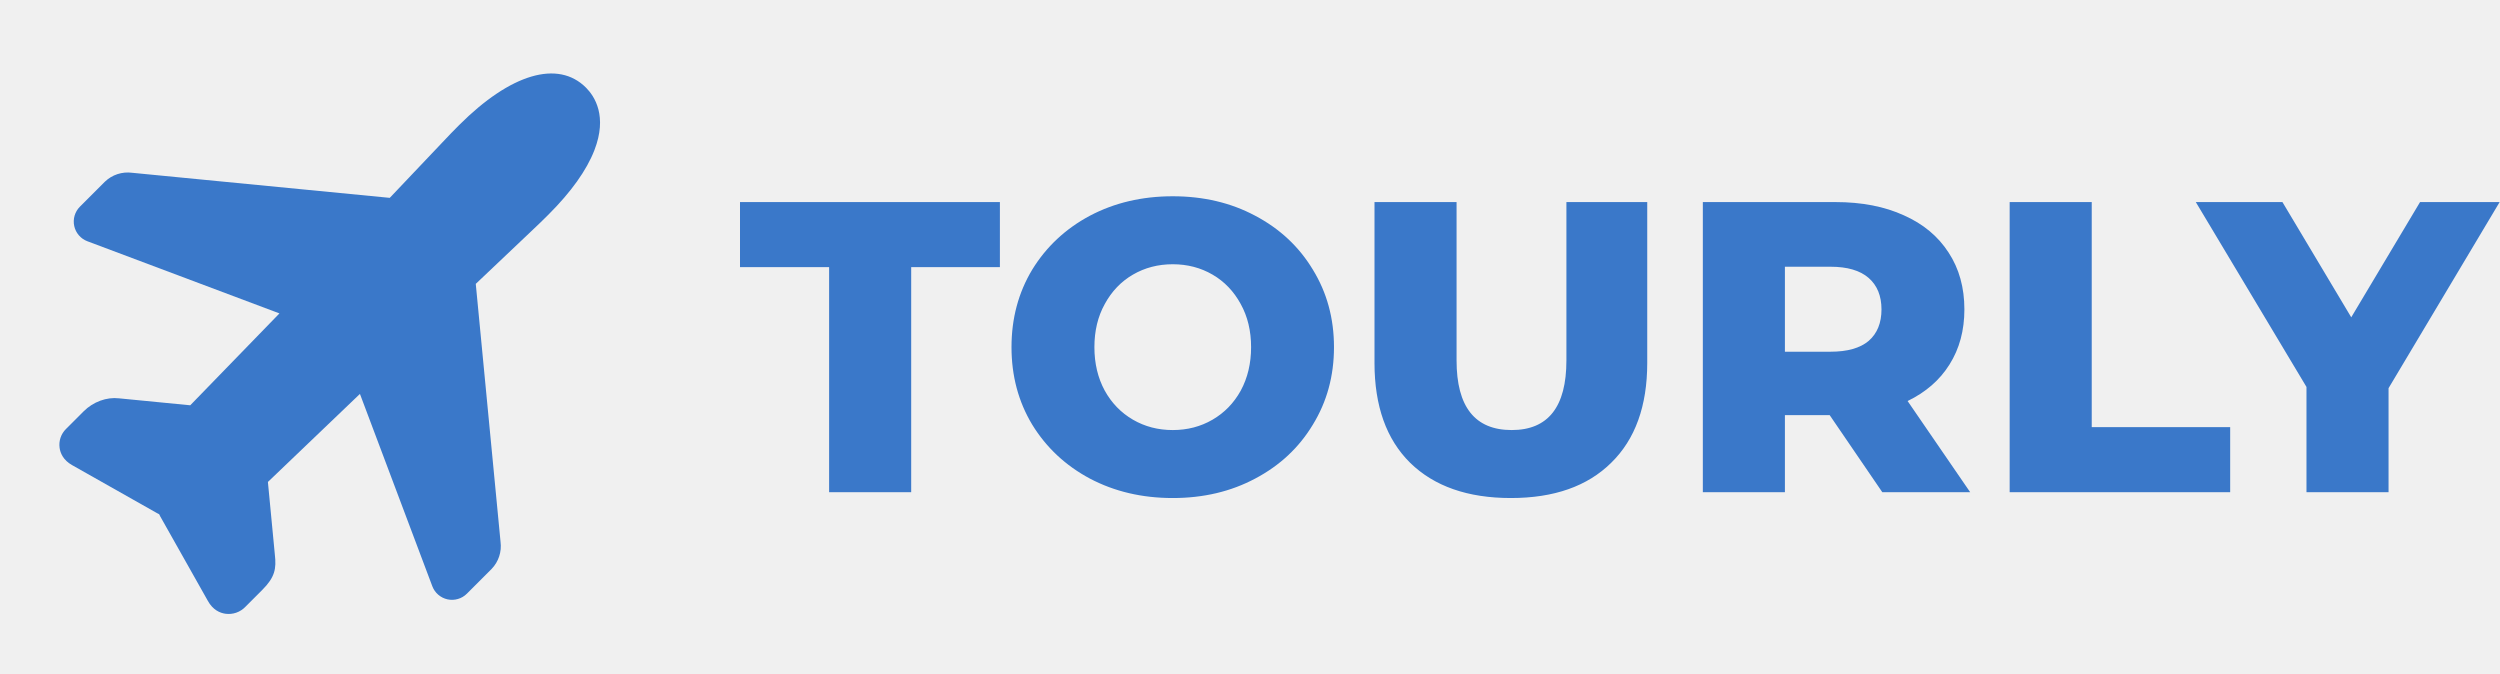
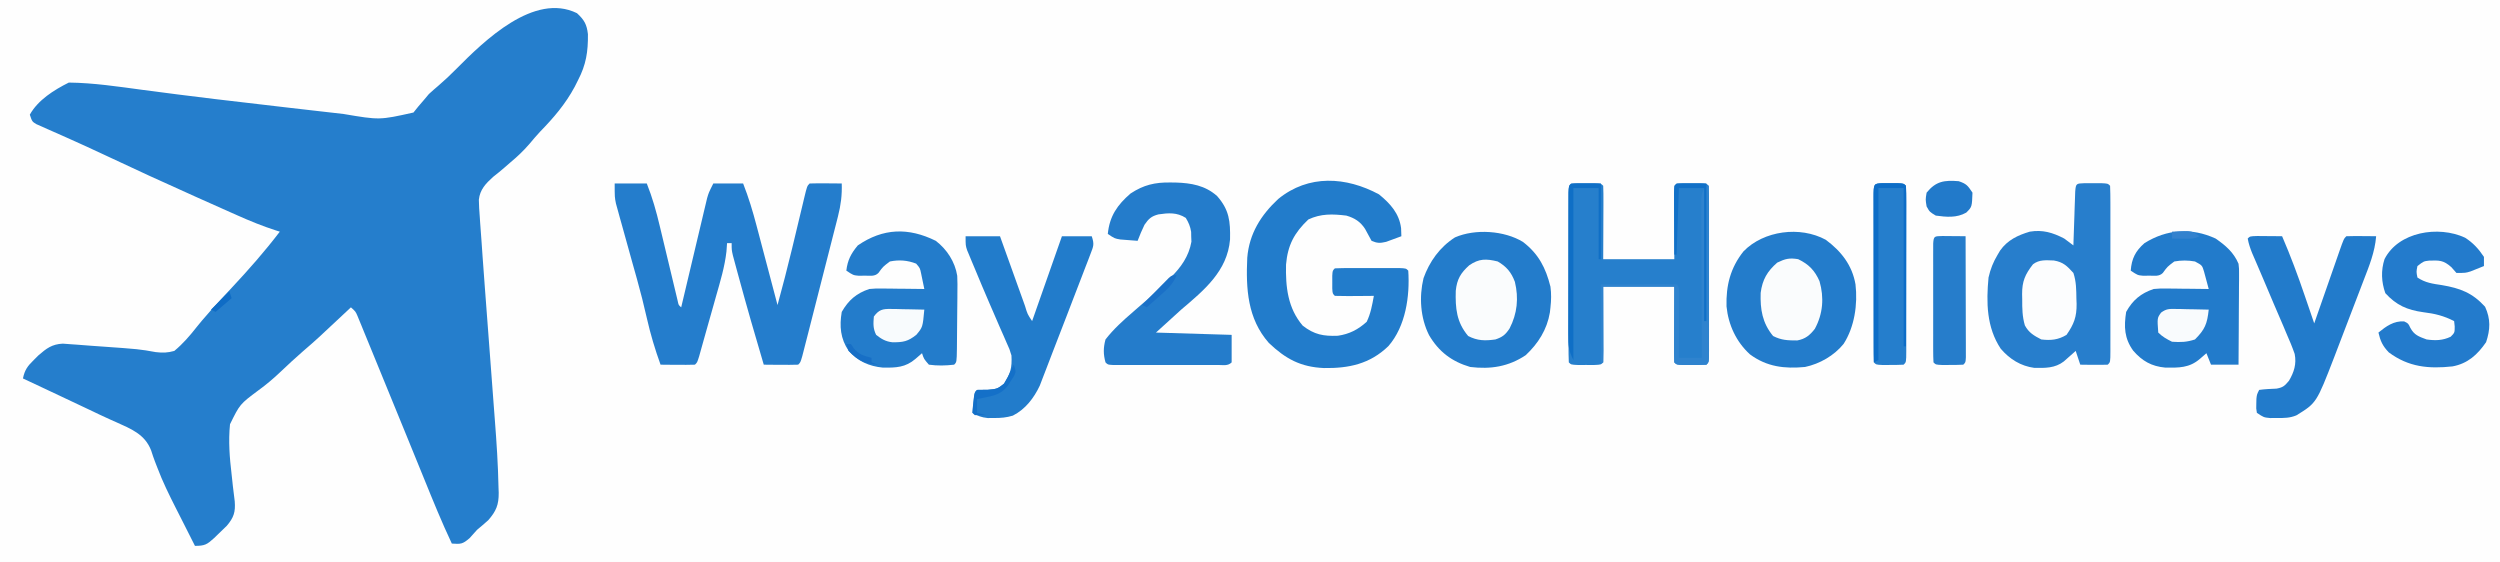
- <svg xmlns="http://www.w3.org/2000/svg" width="193" height="52" viewBox="0 0 193 52" fill="none">
-   <g clip-path="url(#clip0_14_9)">
-     <path d="M64.008 20.624H57.128V15.6H77.192V20.624H70.344V38H64.008V20.624ZM90.536 38.448C88.168 38.448 86.035 37.947 84.136 36.944C82.259 35.941 80.776 34.555 79.688 32.784C78.621 31.013 78.088 29.019 78.088 26.8C78.088 24.581 78.621 22.587 79.688 20.816C80.776 19.045 82.259 17.659 84.136 16.656C86.035 15.653 88.168 15.152 90.536 15.152C92.904 15.152 95.027 15.653 96.904 16.656C98.803 17.659 100.285 19.045 101.352 20.816C102.44 22.587 102.984 24.581 102.984 26.8C102.984 29.019 102.44 31.013 101.352 32.784C100.285 34.555 98.803 35.941 96.904 36.944C95.027 37.947 92.904 38.448 90.536 38.448ZM90.536 33.2C91.667 33.2 92.691 32.933 93.608 32.4C94.525 31.867 95.251 31.12 95.784 30.16C96.317 29.179 96.584 28.059 96.584 26.8C96.584 25.541 96.317 24.432 95.784 23.472C95.251 22.491 94.525 21.733 93.608 21.2C92.691 20.667 91.667 20.4 90.536 20.4C89.405 20.4 88.381 20.667 87.464 21.2C86.547 21.733 85.821 22.491 85.288 23.472C84.755 24.432 84.488 25.541 84.488 26.8C84.488 28.059 84.755 29.179 85.288 30.16C85.821 31.12 86.547 31.867 87.464 32.4C88.381 32.933 89.405 33.2 90.536 33.2ZM116.639 38.448C113.311 38.448 110.719 37.541 108.863 35.728C107.028 33.915 106.111 31.344 106.111 28.016V15.6H112.447V27.824C112.447 31.408 113.865 33.2 116.703 33.2C119.519 33.2 120.927 31.408 120.927 27.824V15.6H127.167V28.016C127.167 31.344 126.239 33.915 124.383 35.728C122.548 37.541 119.967 38.448 116.639 38.448ZM141.251 32.048H137.795V38H131.459V15.6H141.699C143.725 15.6 145.485 15.941 146.979 16.624C148.472 17.285 149.624 18.245 150.435 19.504C151.245 20.741 151.651 22.203 151.651 23.888C151.651 25.509 151.267 26.928 150.499 28.144C149.752 29.339 148.675 30.277 147.267 30.96L152.099 38H145.315L141.251 32.048ZM145.251 23.888C145.251 22.843 144.92 22.032 144.259 21.456C143.597 20.88 142.616 20.592 141.315 20.592H137.795V27.152H141.315C142.616 27.152 143.597 26.875 144.259 26.32C144.92 25.744 145.251 24.933 145.251 23.888ZM155.146 15.6H161.482V32.976H172.17V38H155.146V15.6ZM184.396 29.968V38H178.06V29.872L169.516 15.6H176.204L181.516 24.496L186.828 15.6H192.972L184.396 29.968Z" fill="#3A78C9" />
-     <g clip-path="url(#clip1_14_9)">
-       <path d="M37.955 43.92L36.043 45.832C35.851 46.024 35.614 46.165 35.353 46.241C35.093 46.318 34.817 46.328 34.551 46.271C34.286 46.214 34.039 46.09 33.833 45.913C33.628 45.736 33.47 45.51 33.374 45.255L27.787 30.41L20.682 37.207L21.218 42.813C21.343 43.904 21.228 44.561 20.244 45.545L18.957 46.832C18.76 47.042 18.515 47.202 18.243 47.297C17.971 47.393 17.68 47.421 17.394 47.38C16.993 47.321 16.434 47.098 16.041 46.377L12.365 39.855C12.338 39.806 12.313 39.755 12.29 39.703C12.287 39.699 12.283 39.695 12.279 39.692C12.227 39.67 12.176 39.645 12.127 39.616L5.571 35.91C4.87 35.518 4.656 34.967 4.601 34.573C4.564 34.308 4.589 34.038 4.675 33.785C4.761 33.532 4.906 33.302 5.097 33.115L6.455 31.756C7.19 31.021 8.233 30.638 9.184 30.751L14.687 31.288L21.573 24.195L6.747 18.625C6.493 18.53 6.266 18.372 6.089 18.166C5.911 17.961 5.788 17.714 5.731 17.449C5.673 17.183 5.683 16.908 5.759 16.647C5.836 16.386 5.976 16.149 6.168 15.957L8.101 14.024C8.376 13.76 8.707 13.561 9.069 13.442C9.432 13.324 9.816 13.288 10.194 13.338L30.09 15.274L34.13 11.016C34.417 10.695 35.253 9.848 35.448 9.653C39.419 5.687 43.077 4.606 45.236 6.764C45.915 7.444 46.903 8.975 45.889 11.592C45.29 13.139 44.1 14.809 42.35 16.558C42.158 16.751 41.312 17.585 40.988 17.876L36.729 21.914L38.642 41.833C38.691 42.21 38.655 42.593 38.536 42.955C38.417 43.316 38.219 43.646 37.955 43.92V43.92Z" fill="#3A78C9" />
-     </g>
-   </g>
-   <defs>
-     <clipPath id="clip0_14_9">
-       <rect width="193" height="52" fill="white" />
-     </clipPath>
-     <clipPath id="clip1_14_9">
-       <rect width="52" height="52" fill="white" transform="translate(-8.76955 24) rotate(-45)" />
-     </clipPath>
-   </defs>
+ <svg xmlns="http://www.w3.org/2000/svg" version="1.1" width="1090" height="245">
+   <path d="M0 0 C359.7 0 719.4 0 1090 0 C1090 80.85 1090 161.7 1090 245 C730.3 245 370.6 245 0 245 C0 164.15 0 83.3 0 0 Z " fill="#FEFEFE" transform="translate(0,0)" />
+   <path d="M0 0 C3.164 2.921 4.273 4.837 4.773 9.133 C4.866 16.793 3.976 22.458 0.438 29.25 C-0.037 30.195 -0.511 31.14 -1 32.113 C-5.094 39.7 -10.14 45.555 -16.104 51.69 C-17.741 53.44 -19.269 55.265 -20.812 57.098 C-23.418 60.112 -26.156 62.683 -29.219 65.23 C-30.013 65.922 -30.807 66.614 -31.625 67.326 C-33.243 68.728 -34.901 70.086 -36.594 71.396 C-39.747 74.246 -42.315 76.916 -42.782 81.321 C-42.75 83.798 -42.593 86.238 -42.389 88.708 C-42.298 90.09 -42.298 90.09 -42.206 91.5 C-42.01 94.419 -41.787 97.334 -41.562 100.25 C-41.436 102.067 -41.311 103.884 -41.187 105.701 C-40.865 110.358 -40.517 115.013 -40.16 119.668 C-39.926 122.733 -39.696 125.798 -39.467 128.863 C-38.817 137.561 -38.162 146.258 -37.498 154.955 C-37.089 160.321 -36.687 165.688 -36.289 171.056 C-36.138 173.072 -35.985 175.088 -35.828 177.104 C-35.063 186.982 -34.405 196.861 -34.211 206.769 C-34.182 207.542 -34.153 208.314 -34.124 209.11 C-34.084 214.363 -35.254 217.13 -38.688 221.062 C-40.284 222.491 -41.907 223.89 -43.562 225.25 C-44.657 226.449 -45.742 227.656 -46.812 228.875 C-49.918 231.557 -50.667 231.498 -54.562 231.25 C-58.908 222.056 -62.722 212.656 -66.549 203.238 C-68.519 198.392 -70.499 193.55 -72.477 188.707 C-73.313 186.658 -74.149 184.61 -74.985 182.561 C-78.914 172.939 -82.846 163.319 -86.797 153.706 C-87.64 151.655 -88.48 149.603 -89.318 147.55 C-90.489 144.685 -91.666 141.823 -92.844 138.961 C-93.192 138.105 -93.54 137.248 -93.899 136.366 C-94.222 135.586 -94.544 134.805 -94.877 134.001 C-95.156 133.321 -95.435 132.641 -95.722 131.941 C-96.55 130.05 -96.55 130.05 -98.562 128.25 C-99.181 128.831 -99.181 128.831 -99.812 129.424 C-113.409 142.185 -113.409 142.185 -119.508 147.445 C-122.797 150.335 -126.034 153.285 -129.195 156.314 C-132.312 159.283 -135.467 161.955 -138.957 164.48 C-146.98 170.473 -146.98 170.473 -151.279 179.216 C-152.034 186.612 -151.443 193.892 -150.562 201.25 C-150.384 202.908 -150.206 204.565 -150.027 206.223 C-149.779 208.425 -149.513 210.62 -149.219 212.816 C-148.853 217.488 -149.627 219.907 -152.688 223.5 C-153.952 224.777 -155.243 226.029 -156.562 227.25 C-157.384 228.047 -157.384 228.047 -158.223 228.859 C-161.29 231.652 -162.266 232.25 -166.562 232.25 C-168.391 228.644 -170.212 225.035 -172.029 221.424 C-173.001 219.498 -173.979 217.576 -174.958 215.653 C-177.858 209.919 -180.663 204.24 -182.934 198.219 C-183.28 197.328 -183.627 196.437 -183.985 195.519 C-184.593 193.911 -185.158 192.287 -185.666 190.646 C-188.406 183.542 -194.438 181.241 -200.967 178.29 C-201.718 177.958 -202.468 177.627 -203.242 177.285 C-206.394 175.879 -209.502 174.384 -212.614 172.892 C-216.587 170.99 -220.576 169.123 -224.562 167.25 C-226.224 166.468 -227.885 165.685 -229.547 164.902 C-233.551 163.016 -237.557 161.132 -241.562 159.25 C-240.774 155.519 -239.563 153.871 -236.812 151.188 C-236.137 150.516 -235.462 149.844 -234.766 149.152 C-231.283 146.145 -228.913 144.319 -224.2 144.077 C-222.943 144.17 -221.686 144.263 -220.391 144.359 C-219.709 144.406 -219.027 144.452 -218.324 144.5 C-216.152 144.651 -213.983 144.825 -211.812 145 C-210.37 145.103 -208.927 145.205 -207.484 145.305 C-190.804 146.49 -190.804 146.49 -183.664 147.77 C-180.624 148.129 -178.527 148.087 -175.562 147.25 C-171.772 144.119 -168.766 140.596 -165.735 136.741 C-164.301 134.917 -162.787 133.175 -161.25 131.438 C-160.718 130.823 -160.185 130.208 -159.637 129.574 C-156.668 126.247 -153.612 123.003 -150.562 119.75 C-143.166 111.85 -136.124 103.865 -129.562 95.25 C-130.1 95.082 -130.638 94.914 -131.191 94.741 C-137.043 92.857 -142.624 90.586 -148.23 88.074 C-149.135 87.672 -150.04 87.271 -150.973 86.857 C-153.901 85.555 -156.825 84.247 -159.75 82.938 C-161.783 82.031 -163.817 81.124 -165.85 80.217 C-179.592 74.078 -193.266 67.81 -206.875 61.383 C-211.457 59.222 -216.061 57.118 -220.688 55.055 C-222.381 54.296 -222.381 54.296 -224.108 53.522 C-226.226 52.576 -228.347 51.638 -230.472 50.711 C-231.395 50.297 -232.318 49.883 -233.27 49.457 C-234.079 49.101 -234.888 48.745 -235.722 48.378 C-237.562 47.25 -237.562 47.25 -238.562 44.25 C-234.983 37.822 -227.982 33.46 -221.562 30.25 C-210.79 30.37 -200.055 32.002 -189.397 33.434 C-168.551 36.22 -147.669 38.697 -126.774 41.079 C-123.61 41.44 -120.446 41.805 -117.283 42.173 C-113.505 42.612 -109.726 43.043 -105.945 43.469 C-104.55 43.627 -103.155 43.788 -101.761 43.951 C-86.058 46.608 -86.058 46.608 -71.289 43.309 C-70.249 42.011 -70.249 42.011 -69.188 40.688 C-68.004 39.313 -68.004 39.313 -66.797 37.91 C-66.06 37.032 -65.322 36.154 -64.562 35.25 C-63.216 34.01 -61.842 32.798 -60.438 31.625 C-57.687 29.272 -55.102 26.829 -52.562 24.25 C-40.37 11.964 -18.688 -9.18 0 0 Z " fill="#257ECC" transform="translate(251.5625,5.75)" />
+   <path d="M0 0 C4.62 0 9.24 0 14 0 C16.441 6.11 18.153 12.192 19.664 18.59 C19.902 19.575 20.139 20.56 20.384 21.575 C21.136 24.695 21.881 27.816 22.625 30.938 C23.377 34.084 24.13 37.23 24.888 40.375 C25.357 42.326 25.824 44.278 26.287 46.231 C26.497 47.106 26.707 47.981 26.924 48.883 C27.108 49.656 27.293 50.429 27.482 51.225 C27.848 53.008 27.848 53.008 29 54 C29.146 53.382 29.292 52.765 29.442 52.129 C30.961 45.704 32.487 39.28 34.017 32.857 C34.587 30.46 35.156 28.062 35.722 25.664 C36.537 22.218 37.358 18.773 38.18 15.328 C38.432 14.255 38.684 13.182 38.944 12.076 C39.184 11.076 39.424 10.075 39.671 9.044 C39.88 8.165 40.089 7.285 40.304 6.379 C41 4 41 4 43 0 C47.29 0 51.58 0 56 0 C58.418 6.121 60.251 12.262 61.918 18.625 C62.18 19.613 62.442 20.6 62.712 21.617 C63.541 24.744 64.364 27.872 65.188 31 C65.752 33.132 66.316 35.263 66.881 37.395 C68.258 42.595 69.631 47.797 71 53 C73.226 44.852 75.349 36.688 77.324 28.477 C77.615 27.268 77.615 27.268 77.912 26.035 C78.71 22.71 79.506 19.385 80.299 16.06 C80.888 13.594 81.481 11.129 82.074 8.664 C82.253 7.907 82.433 7.15 82.617 6.37 C83.887 1.113 83.887 1.113 85 0 C87.353 -0.073 89.708 -0.084 92.062 -0.062 C93.998 -0.049 93.998 -0.049 95.973 -0.035 C96.972 -0.024 97.971 -0.012 99 0 C99.171 5.076 98.616 9.381 97.364 14.296 C97.19 14.988 97.016 15.68 96.836 16.393 C96.265 18.657 95.682 20.919 95.098 23.18 C94.696 24.759 94.295 26.338 93.894 27.918 C93.056 31.216 92.212 34.512 91.365 37.808 C90.276 42.039 89.197 46.274 88.123 50.509 C87.296 53.764 86.466 57.019 85.634 60.273 C85.235 61.835 84.837 63.397 84.439 64.959 C83.885 67.134 83.326 69.307 82.766 71.48 C82.448 72.718 82.131 73.956 81.804 75.231 C81 78 81 78 80 79 C77.47 79.073 74.967 79.092 72.438 79.062 C71.371 79.056 71.371 79.056 70.283 79.049 C68.522 79.037 66.761 79.019 65 79 C61.22 66.266 57.539 53.508 54.062 40.688 C53.756 39.567 53.45 38.447 53.135 37.293 C52.854 36.252 52.574 35.21 52.285 34.137 C52.036 33.216 51.788 32.295 51.531 31.346 C51 29 51 29 51 26 C50.34 26 49.68 26 49 26 C48.914 27.192 48.827 28.385 48.738 29.613 C47.989 36.327 46.036 42.709 44.188 49.188 C43.844 50.413 43.5 51.638 43.146 52.9 C42.455 55.36 41.76 57.818 41.06 60.275 C40.327 62.852 39.6 65.429 38.881 68.01 C38.521 69.295 38.161 70.579 37.801 71.863 C37.318 73.594 37.318 73.594 36.825 75.361 C36 78 36 78 35 79 C32.47 79.073 29.967 79.092 27.438 79.062 C26.727 79.058 26.016 79.053 25.283 79.049 C23.522 79.037 21.761 79.019 20 79 C17.6 72.374 15.62 65.741 14.062 58.875 C12.742 53.06 11.307 47.302 9.688 41.562 C9.486 40.846 9.285 40.129 9.078 39.391 C8.638 37.827 8.198 36.262 7.758 34.698 C6.219 29.219 4.695 23.737 3.188 18.25 C2.873 17.131 2.559 16.011 2.235 14.858 C1.8 13.265 1.8 13.265 1.355 11.641 C1.094 10.697 0.833 9.754 0.563 8.782 C0 6 0 6 0 0 Z " fill="#247DCC" transform="translate(268,80)" />
+   <path d="M0 0 C1.186 0.003 2.372 0.005 3.594 0.008 C4.78 0.005 5.966 0.003 7.188 0 C10.094 0.133 10.094 0.133 11.094 1.133 C11.194 3.531 11.23 5.9 11.223 8.299 C11.225 9.048 11.227 9.798 11.228 10.57 C11.233 13.06 11.23 15.549 11.227 18.039 C11.227 19.762 11.228 21.484 11.229 23.207 C11.231 26.822 11.229 30.436 11.224 34.051 C11.218 38.695 11.222 43.34 11.228 47.984 C11.231 51.542 11.23 55.101 11.228 58.659 C11.227 60.372 11.228 62.085 11.23 63.798 C11.233 66.187 11.229 68.577 11.223 70.967 C11.225 71.682 11.227 72.396 11.229 73.133 C11.208 78.019 11.208 78.019 10.094 79.133 C8.074 79.205 6.052 79.217 4.031 79.195 C2.927 79.186 1.822 79.177 0.684 79.168 C-0.171 79.156 -1.026 79.145 -1.906 79.133 C-2.566 77.153 -3.226 75.173 -3.906 73.133 C-4.377 73.554 -4.847 73.976 -5.332 74.41 C-5.955 74.958 -6.577 75.506 -7.219 76.07 C-7.834 76.616 -8.449 77.161 -9.082 77.723 C-12.936 80.702 -17.236 80.591 -21.918 80.535 C-27.87 79.734 -32.673 76.728 -36.57 72.199 C-42.789 62.872 -42.935 51.955 -41.906 41.133 C-41.063 37.42 -39.863 34.39 -37.906 31.133 C-37.556 30.542 -37.205 29.952 -36.844 29.344 C-33.612 24.788 -29.113 22.677 -23.906 21.133 C-18.304 20.211 -13.903 21.538 -8.906 24.133 C-7.559 25.114 -6.223 26.111 -4.906 27.133 C-4.869 25.959 -4.869 25.959 -4.83 24.762 C-4.715 21.24 -4.592 17.717 -4.469 14.195 C-4.429 12.964 -4.39 11.732 -4.35 10.463 C-4.308 9.293 -4.266 8.123 -4.223 6.918 C-4.186 5.834 -4.149 4.75 -4.112 3.633 C-3.817 0.041 -3.655 0.167 0 0 Z " fill="#277ECC" transform="translate(908.9062,79.86719)" />
+   <path d="M0 0 C4.907 4.015 8.811 8.284 9.625 14.75 C9.666 15.905 9.707 17.06 9.75 18.25 C8.338 18.784 6.92 19.302 5.5 19.812 C4.711 20.103 3.922 20.393 3.109 20.691 C0.495 21.31 -0.796 21.326 -3.25 20.25 C-4.199 18.515 -5.148 16.78 -6.086 15.039 C-8.168 11.84 -10.688 10.292 -14.25 9.25 C-20.187 8.532 -25.35 8.35 -30.812 10.938 C-36.952 16.763 -39.807 22.129 -40.539 30.594 C-40.771 40.306 -39.789 49.621 -33.25 57.25 C-28.246 61.13 -24.275 61.883 -17.973 61.641 C-12.94 60.919 -9.13 58.942 -5.375 55.562 C-3.626 51.967 -2.961 48.166 -2.25 44.25 C-3.466 44.262 -4.681 44.273 -5.934 44.285 C-7.518 44.295 -9.103 44.304 -10.688 44.312 C-11.891 44.325 -11.891 44.325 -13.119 44.338 C-15.163 44.347 -17.207 44.302 -19.25 44.25 C-20.25 43.25 -20.25 43.25 -20.383 41 C-20.38 40.093 -20.378 39.185 -20.375 38.25 C-20.379 36.889 -20.379 36.889 -20.383 35.5 C-20.25 33.25 -20.25 33.25 -19.25 32.25 C-16.971 32.15 -14.688 32.119 -12.406 32.117 C-11.722 32.116 -11.038 32.115 -10.333 32.114 C-8.883 32.114 -7.434 32.115 -5.985 32.12 C-3.759 32.125 -1.534 32.12 0.691 32.113 C2.096 32.114 3.501 32.115 4.906 32.117 C6.193 32.118 7.481 32.119 8.807 32.121 C11.75 32.25 11.75 32.25 12.75 33.25 C13.504 44.367 11.623 57.5 4.102 66.145 C-3.95 73.95 -13.17 75.88 -24.045 75.716 C-34.144 75.276 -40.741 71.727 -48.051 64.75 C-57.381 54.144 -58.053 41.069 -57.445 27.633 C-56.583 17.112 -51.501 9.039 -43.938 2 C-30.7 -8.796 -14.332 -7.717 0 0 Z " fill="#227CCB" transform="translate(601.25,84.75)" />
+   <path d="M0 0 C1.186 0.003 2.372 0.005 3.594 0.008 C4.78 0.005 5.966 0.003 7.188 0 C10.094 0.133 10.094 0.133 11.094 1.133 C11.182 3.508 11.209 5.855 11.191 8.23 C11.19 8.939 11.189 9.648 11.187 10.379 C11.182 12.651 11.169 14.923 11.156 17.195 C11.151 18.732 11.147 20.27 11.143 21.807 C11.132 25.582 11.113 29.357 11.094 33.133 C21.324 33.133 31.554 33.133 42.094 33.133 C42.082 30.834 42.071 28.536 42.059 26.168 C42.051 23.951 42.045 21.733 42.039 19.516 C42.034 17.971 42.027 16.425 42.018 14.88 C42.006 12.664 42.001 10.447 41.996 8.23 C41.991 7.536 41.986 6.841 41.98 6.125 C41.98 4.461 42.032 2.796 42.094 1.133 C43.094 0.133 43.094 0.133 46 0 C47.186 0.003 48.372 0.005 49.594 0.008 C50.78 0.005 51.966 0.003 53.188 0 C56.094 0.133 56.094 0.133 57.094 1.133 C57.194 3.531 57.23 5.9 57.223 8.299 C57.225 9.048 57.227 9.798 57.228 10.57 C57.233 13.06 57.23 15.549 57.227 18.039 C57.227 19.762 57.228 21.484 57.229 23.207 C57.231 26.822 57.229 30.436 57.224 34.051 C57.218 38.695 57.222 43.34 57.228 47.984 C57.231 51.542 57.23 55.101 57.228 58.659 C57.227 60.372 57.228 62.085 57.23 63.798 C57.233 66.187 57.229 68.577 57.223 70.967 C57.225 71.682 57.227 72.396 57.229 73.133 C57.208 78.019 57.208 78.019 56.094 79.133 C53.929 79.232 51.761 79.263 49.594 79.258 C48.408 79.26 47.222 79.263 46 79.266 C43.094 79.133 43.094 79.133 42.094 78.133 C42.005 75.685 41.978 73.265 41.996 70.816 C41.998 70.085 41.999 69.354 42 68.601 C42.006 66.257 42.019 63.914 42.031 61.57 C42.036 59.985 42.041 58.4 42.045 56.814 C42.055 52.921 42.075 49.027 42.094 45.133 C31.864 45.133 21.634 45.133 11.094 45.133 C11.105 47.503 11.117 49.874 11.129 52.316 C11.137 54.603 11.143 56.89 11.149 59.177 C11.154 60.771 11.161 62.365 11.169 63.958 C11.181 66.244 11.187 68.53 11.191 70.816 C11.197 71.533 11.202 72.25 11.207 72.988 C11.207 74.703 11.156 76.419 11.094 78.133 C10.094 79.133 10.094 79.133 7.188 79.266 C6.002 79.263 4.816 79.26 3.594 79.258 C2.408 79.26 1.222 79.263 0 79.266 C-2.906 79.133 -2.906 79.133 -3.906 78.133 C-4.007 75.735 -4.042 73.365 -4.036 70.967 C-4.037 70.217 -4.039 69.468 -4.041 68.695 C-4.045 66.206 -4.042 63.716 -4.039 61.227 C-4.04 59.504 -4.041 57.781 -4.042 56.059 C-4.043 52.444 -4.041 48.829 -4.037 45.214 C-4.031 40.57 -4.034 35.926 -4.04 31.282 C-4.044 27.723 -4.043 24.165 -4.04 20.607 C-4.039 18.894 -4.04 17.181 -4.043 15.468 C-4.045 13.078 -4.041 10.689 -4.036 8.299 C-4.038 7.584 -4.04 6.869 -4.042 6.133 C-4.016 0.184 -4.016 0.184 0 0 Z " fill="#267FCC" transform="translate(687.9062,79.86719)" />
+   <path d="M0 0 C6.774 5.169 9.96 11.283 12.012 19.535 C12.415 22.622 12.366 25.447 12.012 28.535 C11.929 29.275 11.847 30.015 11.762 30.777 C10.533 38.172 6.667 44.324 1.199 49.41 C-6.294 54.406 -14.07 55.616 -22.988 54.535 C-31.008 52.177 -36.706 47.866 -40.918 40.66 C-44.717 33.117 -45.301 23.989 -43.336 15.824 C-40.71 8.5 -36.22 2.272 -29.613 -1.965 C-20.808 -5.8 -8.133 -4.957 0 0 Z " fill="#237CCB" transform="translate(663.9883,105.4648)" />
+   <path d="M0 0 C6.75 5.002 11.516 11.093 12.961 19.453 C13.962 28.118 12.553 37.963 7.773 45.391 C3.627 50.511 -2.642 54.1 -9.039 55.453 C-17.988 56.299 -25.713 55.399 -33.074 49.945 C-39.048 44.492 -42.483 37.076 -43.277 29.043 C-43.532 19.951 -41.588 12.219 -35.852 5.016 C-27.04 -3.999 -11.224 -6.106 0 0 Z " fill="#237CCB" transform="translate(796.0391,104.5469)" />
+   <path d="M0 0 C0.745 0.008 1.49 0.015 2.257 0.023 C9.001 0.224 15.135 1.274 20.328 5.898 C25.681 11.959 26.143 16.952 25.988 24.836 C24.836 38.636 14.663 46.973 4.688 55.438 C-0.757 60.388 -0.757 60.388 -6.312 65.438 C10.023 65.933 10.023 65.933 26.688 66.438 C26.688 70.397 26.688 74.358 26.688 78.438 C25.02 80.105 23.014 79.565 20.725 79.567 C19.667 79.57 18.609 79.573 17.519 79.576 C16.368 79.574 15.217 79.572 14.031 79.57 C12.272 79.572 12.272 79.572 10.478 79.573 C7.993 79.574 5.508 79.572 3.023 79.568 C-0.796 79.563 -4.615 79.568 -8.434 79.574 C-10.841 79.574 -13.249 79.572 -15.656 79.57 C-17.383 79.573 -17.383 79.573 -19.144 79.576 C-20.202 79.573 -21.26 79.57 -22.35 79.567 C-23.754 79.566 -23.754 79.566 -25.187 79.564 C-27.312 79.438 -27.312 79.438 -28.312 78.438 C-29.306 74.874 -29.278 72.009 -28.312 68.438 C-24.789 63.897 -20.658 60.179 -16.312 56.438 C-15.263 55.517 -15.263 55.517 -14.191 54.578 C-12.97 53.517 -11.746 52.46 -10.52 51.406 C-7.46 48.677 -4.5 45.859 -1.562 43 C-1.007 42.474 -0.451 41.948 0.121 41.406 C4.619 36.974 8.032 32.149 9.148 25.828 C9.12 25.122 9.092 24.415 9.062 23.688 C9.05 22.971 9.037 22.254 9.023 21.516 C8.64 19.143 7.935 17.487 6.688 15.438 C2.812 12.972 -0.845 13.266 -5.23 13.906 C-8.31 14.692 -9.526 15.826 -11.312 18.438 C-12.45 20.743 -13.387 23.032 -14.312 25.438 C-15.917 25.323 -17.521 25.196 -19.125 25.062 C-20.018 24.993 -20.912 24.923 -21.832 24.852 C-24.312 24.438 -24.312 24.438 -27.312 22.438 C-26.552 14.645 -23.129 9.746 -17.387 4.797 C-11.639 1.03 -6.752 -0.096 0 0 Z " fill="#247CCB" transform="translate(510.3125,79.5625)" />
+   <path d="M0 0 C4.847 3.713 8.389 9.139 9.356 15.25 C9.475 17.675 9.477 20.069 9.426 22.496 C9.422 23.37 9.419 24.244 9.416 25.145 C9.405 26.976 9.386 28.807 9.357 30.638 C9.312 33.454 9.295 36.268 9.283 39.084 C9.27 40.867 9.255 42.65 9.238 44.434 C9.231 45.278 9.224 46.123 9.216 46.993 C9.118 52.882 9.118 52.882 8 54 C4.293 54.423 0.698 54.52 -3 54 C-5.188 51.5 -5.188 51.5 -6 49 C-7.392 50.207 -7.392 50.207 -8.812 51.438 C-13.23 55.266 -17.415 55.345 -23.078 55.277 C-29.077 54.708 -34.015 52.503 -38 47.938 C-41.596 42.656 -42.044 37.23 -41 31 C-38.072 25.87 -34.58 22.868 -29 21 C-26.229 20.773 -26.229 20.773 -23.262 20.805 C-21.662 20.814 -21.662 20.814 -20.029 20.824 C-18.927 20.841 -17.824 20.858 -16.688 20.875 C-15.565 20.884 -14.443 20.893 -13.287 20.902 C-10.525 20.926 -7.762 20.959 -5 21 C-5.294 19.542 -5.597 18.085 -5.902 16.629 C-6.07 15.818 -6.237 15.006 -6.41 14.17 C-6.887 11.883 -6.887 11.883 -8.562 9.938 C-12.392 8.465 -15.968 8.202 -20 9 C-23.024 11.271 -23.024 11.271 -25 14 C-26.657 15.657 -28.607 15.171 -30.875 15.188 C-31.759 15.202 -32.644 15.216 -33.555 15.23 C-36 15 -36 15 -39 13 C-38.46 8.413 -36.954 5.544 -34 2 C-22.994 -5.546 -11.988 -5.917 0 0 Z " fill="#237CCB" transform="translate(408,105)" />
+   <path d="M0 0 C4.364 3.016 7.913 6.055 10 11 C10.241 13.151 10.241 13.151 10.227 15.493 C10.227 16.374 10.227 17.254 10.227 18.162 C10.216 19.103 10.206 20.045 10.195 21.016 C10.192 21.987 10.19 22.958 10.187 23.958 C10.176 27.055 10.15 30.153 10.125 33.25 C10.115 35.352 10.106 37.453 10.098 39.555 C10.076 44.703 10.041 49.852 10 55 C6.04 55 2.08 55 -2 55 C-2.66 53.35 -3.32 51.7 -4 50 C-5.392 51.207 -5.392 51.207 -6.812 52.438 C-11.448 56.455 -15.991 56.342 -21.922 56.277 C-27.909 55.738 -32.039 53.394 -35.938 48.875 C-39.797 43.495 -40.002 38.516 -39 32 C-36.126 26.819 -32.583 23.874 -27 22 C-24.229 21.773 -24.229 21.773 -21.262 21.805 C-19.662 21.814 -19.662 21.814 -18.029 21.824 C-16.927 21.841 -15.824 21.858 -14.688 21.875 C-13.565 21.884 -12.443 21.893 -11.287 21.902 C-8.525 21.926 -5.762 21.959 -3 22 C-3.424 20.371 -3.864 18.747 -4.312 17.125 C-4.556 16.22 -4.8 15.315 -5.051 14.383 C-5.867 11.679 -5.867 11.679 -9 10 C-12.065 9.455 -14.935 9.452 -18 10 C-21.024 12.271 -21.024 12.271 -23 15 C-24.657 16.657 -26.607 16.171 -28.875 16.188 C-29.759 16.202 -30.644 16.216 -31.555 16.23 C-34 16 -34 16 -37 14 C-36.627 8.783 -34.915 5.407 -31 2 C-21.251 -4.093 -10.537 -4.837 0 0 Z " fill="#227BCB" transform="translate(966,104)" />
+   <path d="M0 0 C1.932 0.017 1.932 0.017 3.902 0.035 C5.193 0.044 6.483 0.053 7.812 0.062 C8.812 0.074 9.811 0.086 10.84 0.098 C14.494 8.563 17.685 17.12 20.652 25.848 C21.059 27.034 21.466 28.22 21.885 29.441 C22.873 32.326 23.858 35.211 24.84 38.098 C25.228 36.982 25.617 35.866 26.017 34.717 C27.455 30.592 28.896 26.468 30.339 22.344 C30.964 20.557 31.588 18.769 32.21 16.981 C33.104 14.416 34.001 11.853 34.898 9.289 C35.178 8.485 35.457 7.681 35.744 6.852 C37.726 1.212 37.726 1.212 38.84 0.098 C41.026 0.025 43.215 0.014 45.402 0.035 C47.199 0.049 47.199 0.049 49.031 0.062 C49.958 0.074 50.885 0.086 51.84 0.098 C51.288 7.002 48.805 13.038 46.324 19.461 C45.645 21.242 45.645 21.242 44.952 23.058 C43.994 25.565 43.033 28.071 42.067 30.575 C40.84 33.755 39.625 36.94 38.413 40.126 C37.243 43.198 36.065 46.267 34.887 49.336 C34.456 50.465 34.026 51.595 33.582 52.759 C25.832 72.8 25.832 72.8 17.035 78.207 C14.191 79.361 11.84 79.363 8.777 79.348 C7.734 79.353 6.692 79.358 5.617 79.363 C2.84 79.098 2.84 79.098 -0.16 77.098 C-0.488 75.223 -0.488 75.223 -0.41 73.098 C-0.395 72.396 -0.379 71.695 -0.363 70.973 C-0.16 69.098 -0.16 69.098 0.84 67.098 C3.359 66.741 5.853 66.654 8.395 66.539 C11.317 66.012 11.944 65.319 13.84 63.098 C16.065 59.307 17.168 55.802 16.327 51.43 C15.285 48.425 14.084 45.547 12.793 42.641 C12.347 41.575 11.901 40.51 11.442 39.412 C10.018 36.024 8.555 32.655 7.09 29.285 C5.648 25.894 4.214 22.499 2.78 19.105 C1.887 16.997 0.987 14.892 0.079 12.791 C-0.331 11.839 -0.741 10.887 -1.163 9.907 C-1.525 9.073 -1.887 8.238 -2.26 7.378 C-3.088 5.281 -3.766 3.317 -4.16 1.098 C-3.16 0.098 -3.16 0.098 0 0 Z " fill="#227BCB" transform="translate(984.1602,102.9023)" />
+   <path d="M0 0 C4.95 0 9.9 0 15 0 C15.389 1.085 15.777 2.171 16.177 3.289 C17.615 7.302 19.057 11.314 20.499 15.326 C21.124 17.065 21.748 18.804 22.37 20.544 C23.264 23.039 24.161 25.533 25.059 28.027 C25.338 28.81 25.617 29.592 25.905 30.398 C26.98 33.971 26.98 33.971 29 37 C33.29 24.79 37.58 12.58 42 0 C46.29 0 50.58 0 55 0 C56.183 3.55 55.772 4.294 54.465 7.692 C53.923 9.121 53.923 9.121 53.37 10.578 C52.968 11.61 52.566 12.641 52.152 13.703 C51.539 15.308 51.539 15.308 50.913 16.945 C49.597 20.384 48.267 23.817 46.938 27.25 C46.068 29.518 45.198 31.786 44.33 34.055 C42.268 39.435 40.187 44.807 38.096 50.176 C37.115 52.704 36.146 55.235 35.182 57.768 C34.666 59.105 34.15 60.441 33.633 61.777 C33.213 62.876 32.793 63.974 32.36 65.105 C29.798 70.559 26.039 75.46 20.602 78.215 C17.758 79.073 15.404 79.267 12.438 79.25 C11.508 79.255 10.579 79.26 9.621 79.266 C6.945 78.994 5.296 78.361 3 77 C3.14 75.52 3.288 74.041 3.438 72.562 C3.519 71.739 3.6 70.915 3.684 70.066 C4 68 4 68 5 67 C6.583 66.974 8.167 66.954 9.75 66.938 C12.856 66.662 14.458 66.499 16.773 64.367 C19.582 60.098 20.284 57.141 20 52 C19.171 49.234 19.171 49.234 17.91 46.5 C17.459 45.458 17.009 44.416 16.544 43.342 C15.811 41.688 15.811 41.688 15.062 40 C14.056 37.675 13.051 35.349 12.047 33.023 C11.538 31.854 11.03 30.684 10.506 29.479 C8.227 24.214 6.007 18.926 3.812 13.625 C3.427 12.711 3.041 11.797 2.643 10.855 C2.293 10.009 1.943 9.162 1.582 8.289 C1.275 7.554 0.968 6.819 0.652 6.061 C0 4 0 4 0 0 Z " fill="#227CCB" transform="translate(421,103)" />
+   <path d="M0 0 C3.532 2.244 5.934 4.902 8.25 8.375 C8.25 9.695 8.25 11.015 8.25 12.375 C7.003 12.883 5.753 13.381 4.5 13.875 C3.456 14.293 3.456 14.293 2.391 14.719 C0.25 15.375 0.25 15.375 -3.75 15.375 C-4.472 14.55 -5.194 13.725 -5.938 12.875 C-9.424 9.776 -11.179 9.874 -15.664 10.004 C-18.048 10.284 -18.048 10.284 -20.75 12.375 C-21.25 14.875 -21.25 14.875 -20.75 17.375 C-17.239 19.716 -14.128 20.07 -10.062 20.688 C-2.097 22.052 3.215 24.036 8.75 30.125 C11.214 35.463 11.031 40.031 9.188 45.562 C5.458 50.976 1.213 54.886 -5.457 56.125 C-15.867 57.26 -24.651 56.418 -33.25 50 C-35.935 47.18 -36.876 45.135 -37.75 41.375 C-34.356 38.61 -31.093 36.241 -26.562 36.5 C-24.75 37.375 -24.75 37.375 -23.875 39.25 C-22.162 42.486 -20.136 43.121 -16.75 44.375 C-12.97 44.913 -9.764 44.857 -6.25 43.188 C-4.5 41.419 -4.5 41.419 -4.5 38.688 C-4.582 37.924 -4.665 37.161 -4.75 36.375 C-9.27 34.062 -13.133 33.111 -18.188 32.5 C-25.254 31.516 -29.931 29.458 -34.75 24.188 C-36.481 19.319 -36.697 14.301 -35.094 9.348 C-29.022 -2.613 -11.552 -5.364 0 0 Z " fill="#237BCC" transform="translate(1074.75,103.625)" />
+   <path d="M0 0 C1.093 0.003 2.186 0.005 3.312 0.008 C4.406 0.005 5.499 0.003 6.625 0 C9.312 0.133 9.312 0.133 10.312 1.133 C10.413 3.531 10.449 5.9 10.442 8.299 C10.444 9.048 10.445 9.798 10.447 10.57 C10.452 13.06 10.449 15.549 10.445 18.039 C10.446 19.762 10.447 21.484 10.448 23.207 C10.45 26.822 10.448 30.436 10.443 34.051 C10.437 38.695 10.44 43.34 10.446 47.984 C10.45 51.542 10.449 55.101 10.446 58.659 C10.446 60.372 10.446 62.085 10.449 63.798 C10.451 66.187 10.447 68.577 10.442 70.967 C10.444 71.682 10.446 72.396 10.448 73.133 C10.427 78.019 10.427 78.019 9.312 79.133 C7.315 79.232 5.313 79.263 3.312 79.258 C2.219 79.26 1.126 79.263 0 79.266 C-2.688 79.133 -2.688 79.133 -3.688 78.133 C-3.788 75.735 -3.824 73.365 -3.817 70.967 C-3.819 70.217 -3.82 69.468 -3.822 68.695 C-3.827 66.206 -3.824 63.716 -3.82 61.227 C-3.821 59.504 -3.822 57.781 -3.823 56.059 C-3.825 52.444 -3.823 48.829 -3.818 45.214 C-3.812 40.57 -3.815 35.926 -3.821 31.282 C-3.825 27.723 -3.824 24.165 -3.821 20.607 C-3.821 18.894 -3.821 17.181 -3.824 15.468 C-3.826 13.078 -3.822 10.689 -3.817 8.299 C-3.819 7.584 -3.821 6.869 -3.823 6.133 C-3.797 0.188 -3.797 0.188 0 0 Z " fill="#257ECC" transform="translate(820.6875,79.86719)" />
+   <path d="M0 0 C1.792 0.017 1.792 0.017 3.621 0.035 C5.417 0.049 5.417 0.049 7.25 0.062 C8.177 0.074 9.104 0.086 10.059 0.098 C10.084 7.912 10.101 15.727 10.114 23.541 C10.119 26.202 10.125 28.863 10.134 31.524 C10.146 35.339 10.152 39.154 10.156 42.969 C10.161 44.167 10.167 45.365 10.172 46.599 C10.172 47.7 10.172 48.801 10.172 49.935 C10.174 50.91 10.177 51.885 10.179 52.889 C10.059 55.098 10.059 55.098 9.059 56.098 C7.061 56.196 5.059 56.227 3.059 56.223 C1.965 56.225 0.872 56.228 -0.254 56.23 C-2.941 56.098 -2.941 56.098 -3.941 55.098 C-4.04 53.415 -4.069 51.728 -4.071 50.043 C-4.074 48.965 -4.077 47.887 -4.08 46.777 C-4.078 45.604 -4.076 44.431 -4.074 43.223 C-4.075 42.028 -4.076 40.833 -4.077 39.602 C-4.078 37.07 -4.076 34.538 -4.072 32.006 C-4.066 28.115 -4.072 24.223 -4.078 20.332 C-4.077 17.879 -4.076 15.426 -4.074 12.973 C-4.076 11.8 -4.078 10.627 -4.08 9.418 C-4.077 8.341 -4.074 7.263 -4.071 6.152 C-4.07 5.198 -4.069 4.244 -4.068 3.261 C-3.87 -0.111 -3.438 0.114 0 0 Z " fill="#267DCB" transform="translate(846.9414,102.9023)" />
+   <path d="M0 0 C4.681 2.247 7.235 4.933 9.305 9.594 C11.379 16.773 10.815 23.829 7.266 30.379 C5.08 33.178 3.135 34.795 -0.402 35.434 C-4.458 35.44 -7.28 35.368 -10.938 33.5 C-15.642 27.797 -16.578 21.889 -16.348 14.684 C-15.602 8.929 -13.472 5.28 -9.125 1.5 C-5.609 -0.188 -3.84 -0.64 0 0 Z " fill="#FAFCFD" transform="translate(784,113)" />
+   <path d="M0 0 C3.819 2.207 5.938 4.716 7.492 8.887 C9.201 15.997 8.533 22.691 5.188 29.184 C3.404 31.911 2.11 32.963 -1 34 C-5.47 34.635 -8.83 34.61 -12.875 32.5 C-17.958 26.52 -18.505 20.37 -18.285 12.773 C-17.767 7.733 -16.149 5.037 -12.438 1.688 C-8.121 -1.301 -5.04 -1.231 0 0 Z " fill="#FAFCFD" transform="translate(653,114)" />
+   <path d="M0 0 C4.088 0.692 5.754 2.381 8.516 5.426 C9.771 9.192 9.778 12.75 9.828 16.676 C9.857 17.414 9.886 18.153 9.916 18.914 C9.981 24.557 8.758 27.791 5.516 32.426 C1.921 34.601 -1.337 34.934 -5.484 34.426 C-8.7 32.756 -10.882 31.531 -12.637 28.312 C-13.766 24.467 -13.814 20.913 -13.797 16.926 C-13.813 16.179 -13.829 15.433 -13.846 14.664 C-13.851 9.065 -12.554 6.084 -9.098 1.645 C-6.274 -0.488 -3.416 -0.095 0 0 Z " fill="#FCFDFE" transform="translate(895.4844,113.5742)" />
+   <path d="M0 0 C0.33 0 0.66 0 1 0 C1.023 10.022 1.041 20.045 1.052 30.067 C1.057 34.72 1.064 39.373 1.075 44.027 C1.086 48.513 1.092 53 1.095 57.487 C1.097 59.203 1.1 60.918 1.106 62.634 C1.113 65.029 1.114 67.423 1.114 69.818 C1.117 70.535 1.121 71.251 1.124 71.989 C1.114 76.886 1.114 76.886 0 78 C-2.165 78.099 -4.333 78.13 -6.5 78.125 C-7.686 78.128 -8.872 78.13 -10.094 78.133 C-13 78 -13 78 -14 77 C-14.088 74.552 -14.115 72.132 -14.098 69.684 C-14.096 68.953 -14.095 68.221 -14.093 67.468 C-14.088 65.125 -14.075 62.781 -14.062 60.438 C-14.057 58.852 -14.053 57.267 -14.049 55.682 C-14.039 51.788 -14.019 47.894 -14 44 C-24.23 44 -34.46 44 -45 44 C-45 54.89 -45 65.78 -45 77 C-45.33 77 -45.66 77 -46 77 C-46 65.78 -46 54.56 -46 43 C-40.576 42.979 -35.151 42.959 -29.562 42.938 C-27.849 42.928 -26.135 42.919 -24.369 42.91 C-23.018 42.907 -21.667 42.904 -20.316 42.902 C-19.609 42.897 -18.902 42.892 -18.173 42.887 C-16.448 42.887 -14.724 42.938 -13 43 C-12 44 -12 44 -11.886 46.959 C-11.892 48.253 -11.897 49.546 -11.902 50.879 C-11.904 51.566 -11.905 52.252 -11.907 52.96 C-11.912 55.161 -11.925 57.362 -11.938 59.562 C-11.943 61.051 -11.947 62.54 -11.951 64.029 C-11.962 67.686 -11.979 71.343 -12 75 C-8.7 75 -5.4 75 -2 75 C-2.004 74.105 -2.009 73.209 -2.013 72.287 C-2.054 63.855 -2.084 55.424 -2.104 46.993 C-2.114 42.658 -2.128 38.323 -2.151 33.988 C-2.173 29.806 -2.185 25.624 -2.19 21.442 C-2.193 19.845 -2.201 18.248 -2.211 16.651 C-2.226 14.417 -2.228 12.184 -2.227 9.95 C-2.231 8.678 -2.236 7.405 -2.241 6.094 C-2 3 -2 3 0 0 Z " fill="#2F83CE" transform="translate(744,81)" />
+   <path d="M0 0 C0.848 0.01 1.695 0.019 2.568 0.029 C3.449 0.054 4.331 0.08 5.238 0.105 C6.131 0.119 7.024 0.133 7.943 0.146 C10.146 0.182 12.348 0.231 14.551 0.293 C13.855 7.926 13.855 7.926 11.113 11.23 C7.46 14.171 5.315 14.571 0.59 14.52 C-2.321 14.196 -4.173 13.086 -6.449 11.293 C-7.849 8.494 -7.702 6.388 -7.449 3.293 C-5.24 0.306 -3.634 -0.073 0 0 Z " fill="#F8FBFD" transform="translate(388.4492,134.707)" />
+   <path d="M0 0 C0.848 0.01 1.695 0.019 2.568 0.029 C3.449 0.054 4.331 0.08 5.238 0.105 C6.131 0.119 7.024 0.133 7.943 0.146 C10.146 0.182 12.348 0.231 14.551 0.293 C13.883 6.543 12.9 8.944 8.551 13.293 C4.974 14.485 2.31 14.552 -1.449 14.293 C-3.762 13.137 -5.623 12.119 -7.449 10.293 C-7.92 3.942 -7.92 3.942 -6.212 1.585 C-3.978 -0.052 -2.748 -0.055 0 0 Z " fill="#F9FBFD" transform="translate(948.4492,134.707)" />
+   <path d="M0 0 C3.42 1.17 3.915 1.873 6 5 C5.777 11.231 5.777 11.231 3.289 13.691 C-0.872 16.07 -5.359 15.627 -10 15 C-12.688 13.375 -12.688 13.375 -14 11 C-14.5 8 -14.5 8 -14 5 C-9.922 -0.03 -6.273 -0.498 0 0 Z " fill="#227ACA" transform="translate(854,79)" />
+   <path d="M0 0 C1.093 0.003 2.186 0.005 3.312 0.008 C4.406 0.005 5.499 0.003 6.625 0 C9.312 0.133 9.312 0.133 10.312 1.133 C10.407 3.311 10.43 5.492 10.426 7.672 C10.426 8.355 10.426 9.038 10.426 9.742 C10.426 12.009 10.418 14.276 10.41 16.543 C10.408 18.111 10.407 19.679 10.406 21.247 C10.402 25.382 10.392 29.516 10.381 33.651 C10.371 37.867 10.366 42.083 10.361 46.299 C10.351 54.577 10.334 62.855 10.312 71.133 C9.982 71.133 9.652 71.133 9.312 71.133 C9.312 48.363 9.312 25.593 9.312 2.133 C5.683 2.133 2.053 2.133 -1.688 2.133 C-1.688 26.883 -1.688 51.633 -1.688 77.133 C-2.678 77.628 -2.678 77.628 -3.688 78.133 C-3.711 68.111 -3.728 58.088 -3.739 48.066 C-3.745 43.413 -3.752 38.759 -3.763 34.106 C-3.774 29.619 -3.78 25.133 -3.782 20.646 C-3.784 18.93 -3.788 17.214 -3.793 15.499 C-3.8 13.104 -3.801 10.709 -3.801 8.315 C-3.805 7.598 -3.808 6.882 -3.812 6.144 C-3.799 0.188 -3.799 0.188 0 0 Z " fill="#0D6DC7" transform="translate(820.6875,79.86719)" />
+   <path d="M0 0 C4.29 0 8.58 0 13 0 C13 10.89 13 21.78 13 33 C12.67 33 12.34 33 12 33 C12 22.77 12 12.54 12 2 C8.37 2 4.74 2 1 2 C1 26.75 1 51.5 1 77 C-1.15 72.699 -1.248 70.678 -1.243 65.952 C-1.246 64.901 -1.246 64.901 -1.249 63.827 C-1.252 61.516 -1.242 59.206 -1.23 56.895 C-1.229 55.288 -1.229 53.682 -1.229 52.076 C-1.228 48.715 -1.219 45.353 -1.206 41.991 C-1.189 37.674 -1.185 33.356 -1.186 29.038 C-1.185 25.724 -1.18 22.41 -1.173 19.096 C-1.17 17.503 -1.168 15.91 -1.167 14.318 C-1.165 12.098 -1.156 9.879 -1.145 7.659 C-1.141 6.395 -1.138 5.13 -1.134 3.827 C-1 1 -1 1 0 0 Z " fill="#0F6FC6" transform="translate(685,80)" />
+   <path d="M0 0 C4.29 0 8.58 0 13 0 C13 19.8 13 39.6 13 60 C12.67 60 12.34 60 12 60 C12 40.86 12 21.72 12 2 C8.37 2 4.74 2 1 2 C0.67 11.57 0.34 21.14 0 31 C-0.33 31 -0.66 31 -1 31 C-1.025 26.746 -1.043 22.492 -1.055 18.238 C-1.06 16.789 -1.067 15.341 -1.075 13.893 C-1.088 11.815 -1.093 9.738 -1.098 7.66 C-1.103 6.409 -1.108 5.157 -1.114 3.867 C-1 1 -1 1 0 0 Z " fill="#1170C7" transform="translate(731,80)" />
+   <path d="M0 0 C1 3 1 3 0.109 4.973 C-0.564 6.007 -0.564 6.007 -1.25 7.062 C-1.688 7.755 -2.127 8.447 -2.578 9.16 C-5.113 12.44 -7.787 13.334 -11.688 14.125 C-12.496 14.293 -13.304 14.46 -14.137 14.633 C-14.752 14.754 -15.366 14.875 -16 15 C-16 16.98 -16 18.96 -16 21 C-14.68 21.33 -13.36 21.66 -12 22 C-13.666 22.043 -15.334 22.041 -17 22 C-17.33 21.67 -17.66 21.34 -18 21 C-17.914 18.969 -17.914 18.969 -17.625 16.5 C-17.535 15.685 -17.445 14.871 -17.352 14.031 C-17 12 -17 12 -16 11 C-14.417 10.974 -12.833 10.954 -11.25 10.938 C-7.292 10.611 -7.292 10.611 -4.262 8.227 C-3.017 6.192 -1.96 4.182 -1 2 C-0.67 1.34 -0.34 0.68 0 0 Z " fill="#1470C8" transform="translate(442,159)" />
+   <path d="M0 0 C-1.566 4.037 -4.442 6.471 -7.625 9.25 C-8.141 9.709 -8.656 10.168 -9.188 10.641 C-10.453 11.766 -11.726 12.884 -13 14 C-13.66 13.67 -14.32 13.34 -15 13 C-12.881 10.827 -10.755 8.662 -8.625 6.5 C-8.022 5.88 -7.418 5.26 -6.797 4.621 C-6.217 4.035 -5.637 3.448 -5.039 2.844 C-4.505 2.299 -3.971 1.754 -3.42 1.193 C-2 0 -2 0 0 0 Z " fill="#1A70C7" transform="translate(513,120)" />
+   <path d="M0 0 C1.437 -0.054 2.875 -0.093 4.312 -0.125 C5.113 -0.148 5.914 -0.171 6.738 -0.195 C9 0 9 0 12 2 C9.475 3.262 7.688 3.099 4.875 3.062 C3.965 3.053 3.055 3.044 2.117 3.035 C1.419 3.024 0.72 3.012 0 3 C0 2.01 0 1.02 0 0 Z " fill="#3382CE" transform="translate(947,101)" />
+   <path d="M0 0 C0.66 0 1.32 0 2 0 C2.413 0.619 2.825 1.238 3.25 1.875 C5.512 4.621 7.621 5.099 11 6 C11 6.66 11 7.32 11 8 C11.99 8.33 12.98 8.66 14 9 C7.854 8.631 5.227 7.227 1 3 C0.67 2.01 0.34 1.02 0 0 Z " fill="#176FC6" transform="translate(369,150)" />
+   <path d="M0 0 C0.33 0.99 0.66 1.98 1 3 C-1.31 4.98 -3.62 6.96 -6 9 C-6.66 8.67 -7.32 8.34 -8 8 C-5.36 5.36 -2.72 2.72 0 0 Z " fill="#0F6CC5" transform="translate(100,127)" />
</svg>
